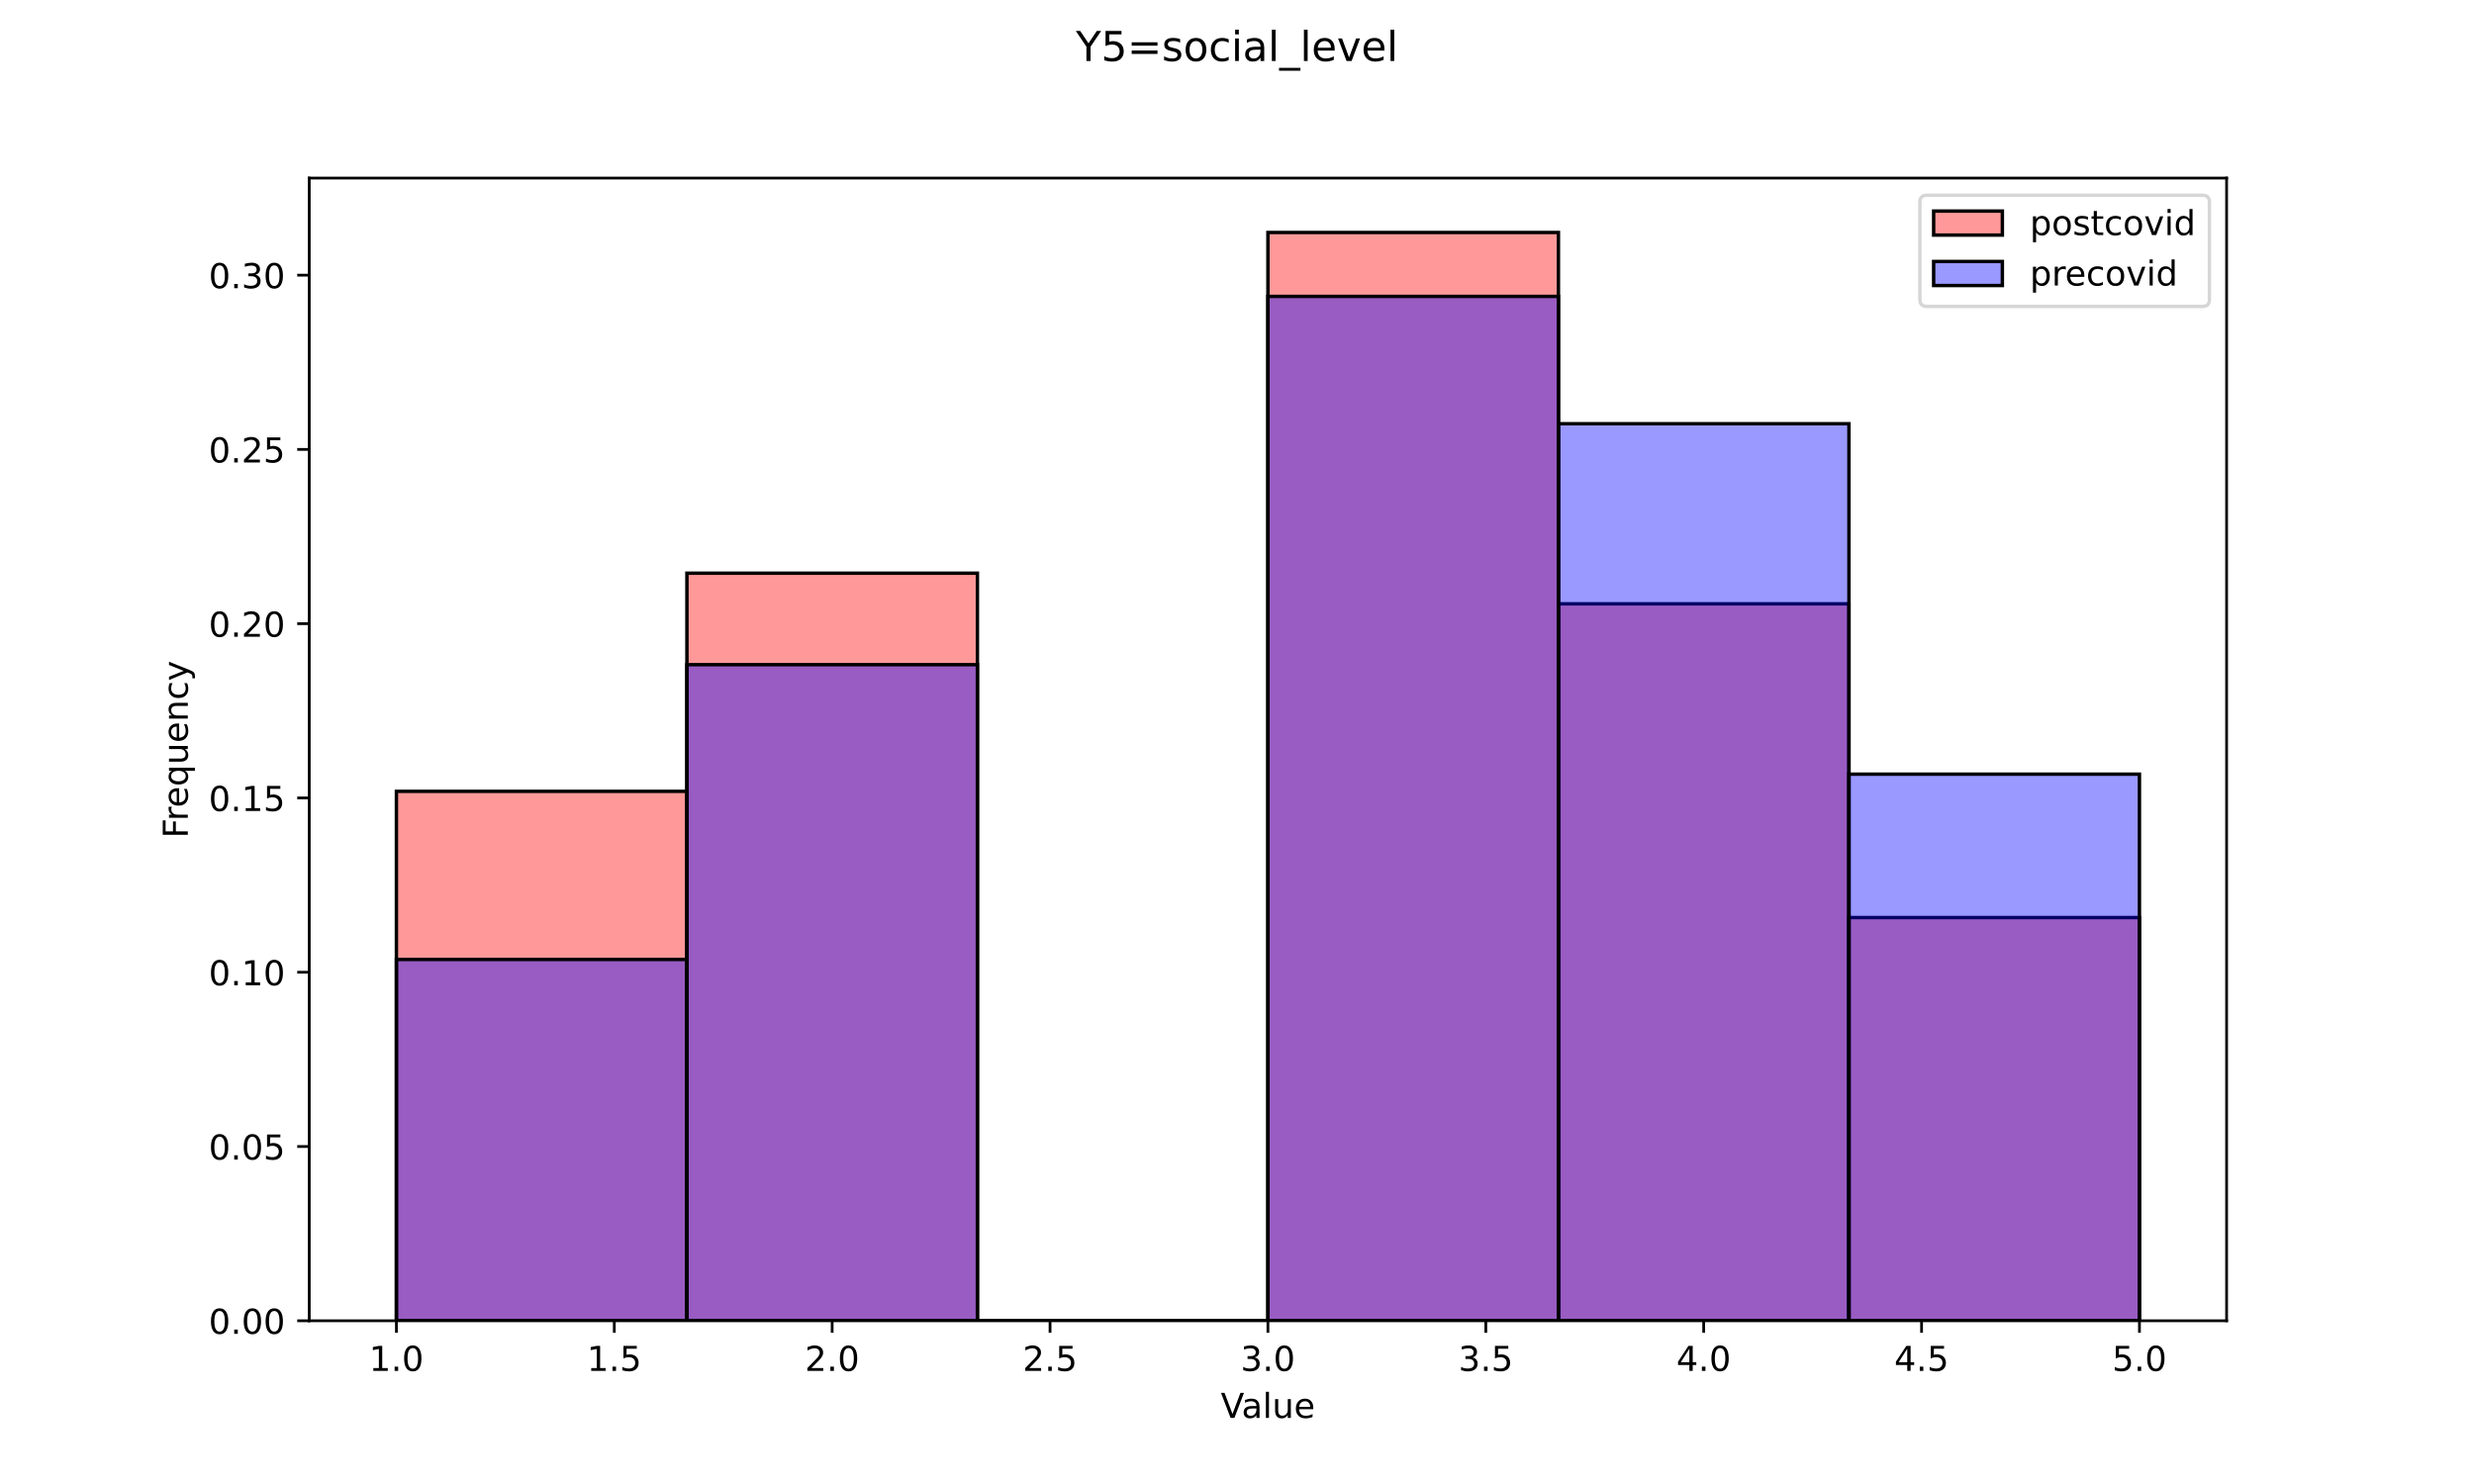
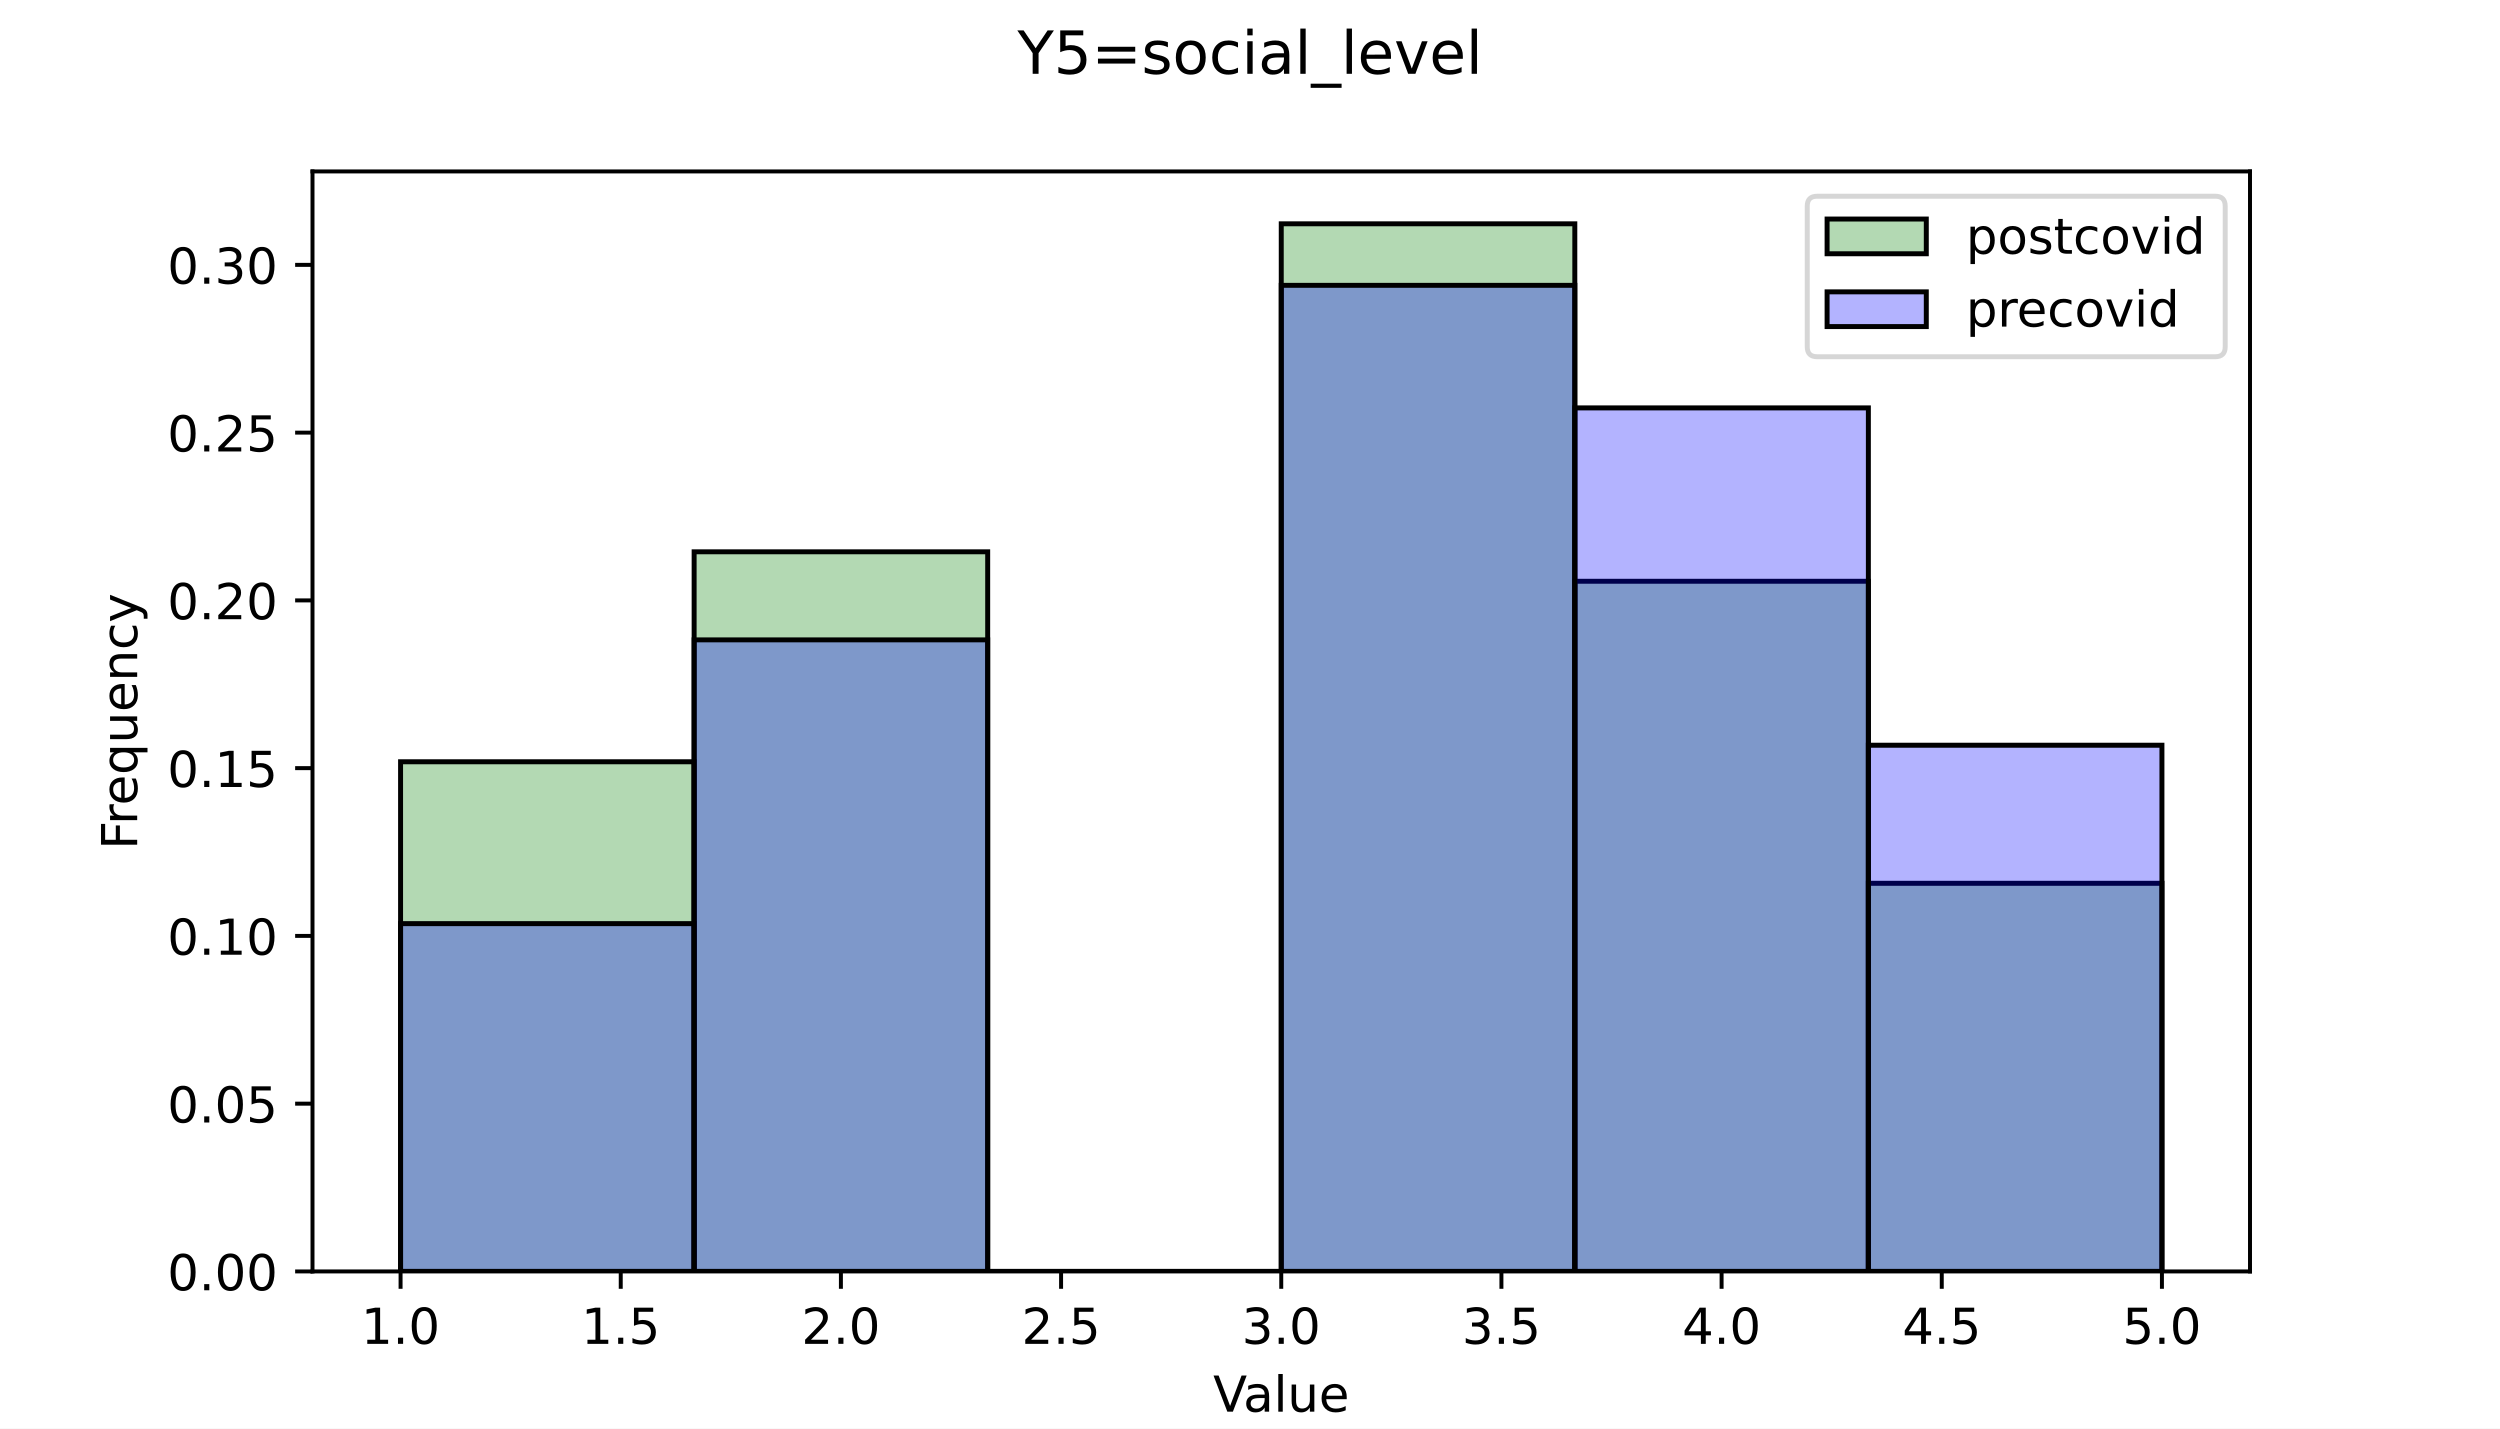
- <svg xmlns="http://www.w3.org/2000/svg" xmlns:xlink="http://www.w3.org/1999/xlink" width="720pt" height="432pt" viewBox="0 0 720 432" version="1.1">
+ <svg xmlns="http://www.w3.org/2000/svg" xmlns:xlink="http://www.w3.org/1999/xlink" width="504pt" height="288pt" viewBox="0 0 504 288" version="1.1">
  <defs>
    <style type="text/css">*{stroke-linejoin: round; stroke-linecap: butt}</style>
  </defs>
  <g id="figure_1">
    <g id="patch_1">
-       <path d="M 0 432  L 720 432  L 720 0  L 0 0  z " style="fill: #ffffff" />
+       <path d="M 0 288  L 504 288  L 504 0  L 0 0  z " style="fill: #ffffff" />
    </g>
    <g id="axes_1">
      <g id="patch_2">
-         <path d="M 90 384.48  L 648 384.48  L 648 51.84  L 90 51.84  z " style="fill: #ffffff" />
+         <path d="M 63 256.32  L 453.6 256.32  L 453.6 34.56  L 63 34.56  z " style="fill: #ffffff" />
      </g>
      <g id="patch_3">
-         <path d="M 115.364 384.48  L 199.909 384.48  L 199.909 230.361  L 115.364 230.361  z " clip-path="url(#pc166f13fcb)" style="fill: #ff0000; fill-opacity: 0.4; stroke: #000000; stroke-linejoin: miter" />
+         <path d="M 80.755 256.32  L 139.936 256.32  L 139.936 153.574  L 80.755 153.574  z " clip-path="url(#pd3f557ac2c)" style="fill: #008000; fill-opacity: 0.3; stroke: #000000; stroke-linejoin: miter" />
      </g>
      <g id="patch_4">
-         <path d="M 199.909 384.48  L 284.455 384.48  L 284.455 166.858  L 199.909 166.858  z " clip-path="url(#pc166f13fcb)" style="fill: #ff0000; fill-opacity: 0.4; stroke: #000000; stroke-linejoin: miter" />
+         <path d="M 139.936 256.32  L 199.118 256.32  L 199.118 111.239  L 139.936 111.239  z " clip-path="url(#pd3f557ac2c)" style="fill: #008000; fill-opacity: 0.3; stroke: #000000; stroke-linejoin: miter" />
      </g>
      <g id="patch_5">
-         <path d="M 284.455 384.48  L 369 384.48  L 369 384.48  L 284.455 384.48  z " clip-path="url(#pc166f13fcb)" style="fill: #ff0000; fill-opacity: 0.4; stroke: #000000; stroke-linejoin: miter" />
+         <path d="M 199.118 256.32  L 258.3 256.32  L 258.3 256.32  L 199.118 256.32  z " clip-path="url(#pd3f557ac2c)" style="fill: #008000; fill-opacity: 0.3; stroke: #000000; stroke-linejoin: miter" />
      </g>
      <g id="patch_6">
-         <path d="M 369 384.48  L 453.545 384.48  L 453.545 67.68  L 369 67.68  z " clip-path="url(#pc166f13fcb)" style="fill: #ff0000; fill-opacity: 0.4; stroke: #000000; stroke-linejoin: miter" />
+         <path d="M 258.3 256.32  L 317.482 256.32  L 317.482 45.12  L 258.3 45.12  z " clip-path="url(#pd3f557ac2c)" style="fill: #008000; fill-opacity: 0.3; stroke: #000000; stroke-linejoin: miter" />
      </g>
      <g id="patch_7">
-         <path d="M 453.545 384.48  L 538.091 384.48  L 538.091 175.777  L 453.545 175.777  z " clip-path="url(#pc166f13fcb)" style="fill: #ff0000; fill-opacity: 0.4; stroke: #000000; stroke-linejoin: miter" />
+         <path d="M 317.482 256.32  L 376.664 256.32  L 376.664 117.185  L 317.482 117.185  z " clip-path="url(#pd3f557ac2c)" style="fill: #008000; fill-opacity: 0.3; stroke: #000000; stroke-linejoin: miter" />
      </g>
      <g id="patch_8">
-         <path d="M 538.091 384.48  L 622.636 384.48  L 622.636 267.107  L 538.091 267.107  z " clip-path="url(#pc166f13fcb)" style="fill: #ff0000; fill-opacity: 0.4; stroke: #000000; stroke-linejoin: miter" />
+         <path d="M 376.664 256.32  L 435.845 256.32  L 435.845 178.071  L 376.664 178.071  z " clip-path="url(#pd3f557ac2c)" style="fill: #008000; fill-opacity: 0.3; stroke: #000000; stroke-linejoin: miter" />
      </g>
      <g id="patch_9">
-         <path d="M 115.364 384.48  L 199.909 384.48  L 199.909 279.304  L 115.364 279.304  z " clip-path="url(#pc166f13fcb)" style="fill: #0000ff; fill-opacity: 0.4; stroke: #000000; stroke-linejoin: miter" />
+         <path d="M 80.755 256.32  L 139.936 256.32  L 139.936 186.203  L 80.755 186.203  z " clip-path="url(#pd3f557ac2c)" style="fill: #0000ff; fill-opacity: 0.3; stroke: #000000; stroke-linejoin: miter" />
      </g>
      <g id="patch_10">
-         <path d="M 199.909 384.48  L 284.455 384.48  L 284.455 193.491  L 199.909 193.491  z " clip-path="url(#pc166f13fcb)" style="fill: #0000ff; fill-opacity: 0.4; stroke: #000000; stroke-linejoin: miter" />
+         <path d="M 139.936 256.32  L 199.118 256.32  L 199.118 128.994  L 139.936 128.994  z " clip-path="url(#pd3f557ac2c)" style="fill: #0000ff; fill-opacity: 0.3; stroke: #000000; stroke-linejoin: miter" />
      </g>
      <g id="patch_11">
-         <path d="M 284.455 384.48  L 369 384.48  L 369 384.48  L 284.455 384.48  z " clip-path="url(#pc166f13fcb)" style="fill: #0000ff; fill-opacity: 0.4; stroke: #000000; stroke-linejoin: miter" />
+         <path d="M 199.118 256.32  L 258.3 256.32  L 258.3 256.32  L 199.118 256.32  z " clip-path="url(#pd3f557ac2c)" style="fill: #0000ff; fill-opacity: 0.3; stroke: #000000; stroke-linejoin: miter" />
      </g>
      <g id="patch_12">
-         <path d="M 369 384.48  L 453.545 384.48  L 453.545 86.281  L 369 86.281  z " clip-path="url(#pc166f13fcb)" style="fill: #0000ff; fill-opacity: 0.4; stroke: #000000; stroke-linejoin: miter" />
+         <path d="M 258.3 256.32  L 317.482 256.32  L 317.482 57.52  L 258.3 57.52  z " clip-path="url(#pd3f557ac2c)" style="fill: #0000ff; fill-opacity: 0.3; stroke: #000000; stroke-linejoin: miter" />
      </g>
      <g id="patch_13">
-         <path d="M 453.545 384.48  L 538.091 384.48  L 538.091 123.348  L 453.545 123.348  z " clip-path="url(#pc166f13fcb)" style="fill: #0000ff; fill-opacity: 0.4; stroke: #000000; stroke-linejoin: miter" />
+         <path d="M 317.482 256.32  L 376.664 256.32  L 376.664 82.232  L 317.482 82.232  z " clip-path="url(#pd3f557ac2c)" style="fill: #0000ff; fill-opacity: 0.3; stroke: #000000; stroke-linejoin: miter" />
      </g>
      <g id="patch_14">
-         <path d="M 538.091 384.48  L 622.636 384.48  L 622.636 225.36  L 538.091 225.36  z " clip-path="url(#pc166f13fcb)" style="fill: #0000ff; fill-opacity: 0.4; stroke: #000000; stroke-linejoin: miter" />
+         <path d="M 376.664 256.32  L 435.845 256.32  L 435.845 150.24  L 376.664 150.24  z " clip-path="url(#pd3f557ac2c)" style="fill: #0000ff; fill-opacity: 0.3; stroke: #000000; stroke-linejoin: miter" />
      </g>
      <g id="matplotlib.axis_1">
        <g id="xtick_1">
          <g id="line2d_1">
            <defs>
-               <path id="m735ee8ca26" d="M 0 0  L 0 3.5  " style="stroke: #000000; stroke-width: 0.8" />
+               <path id="m11865e1d83" d="M 0 0  L 0 3.5  " style="stroke: #000000; stroke-width: 0.8" />
            </defs>
            <g>
-               <use xlink:href="#m735ee8ca26" x="115.364" y="384.48" style="stroke: #000000; stroke-width: 0.8" />
+               <use xlink:href="#m11865e1d83" x="80.755" y="256.32" style="stroke: #000000; stroke-width: 0.8" />
            </g>
          </g>
          <g id="text_1">
-             <g transform="translate(107.4121 399.0784) scale(0.1 -0.1)">
+             <g transform="translate(72.80298 270.9184) scale(0.1 -0.1)">
              <defs>
                <path id="DejaVuSans-31" d="M 794 531  L 1825 531  L 1825 4091  L 703 3866  L 703 4441  L 1819 4666  L 2450 4666  L 2450 531  L 3481 531  L 3481 0  L 794 0  L 794 531  z " transform="scale(0.015625)" />
                <path id="DejaVuSans-2e" d="M 684 794  L 1344 794  L 1344 0  L 684 0  L 684 794  z " transform="scale(0.015625)" />
                <path id="DejaVuSans-30" d="M 2034 4250  Q 1547 4250 1301 3770  Q 1056 3291 1056 2328  Q 1056 1369 1301 889  Q 1547 409 2034 409  Q 2525 409 2770 889  Q 3016 1369 3016 2328  Q 3016 3291 2770 3770  Q 2525 4250 2034 4250  z M 2034 4750  Q 2819 4750 3233 4129  Q 3647 3509 3647 2328  Q 3647 1150 3233 529  Q 2819 -91 2034 -91  Q 1250 -91 836 529  Q 422 1150 422 2328  Q 422 3509 836 4129  Q 1250 4750 2034 4750  z " transform="scale(0.015625)" />
              </defs>
              <use xlink:href="#DejaVuSans-31" />
              <use xlink:href="#DejaVuSans-2e" x="63.623" />
              <use xlink:href="#DejaVuSans-30" x="95.41" />
            </g>
          </g>
        </g>
        <g id="xtick_2">
          <g id="line2d_2">
            <g>
-               <use xlink:href="#m735ee8ca26" x="178.773" y="384.48" style="stroke: #000000; stroke-width: 0.8" />
+               <use xlink:href="#m11865e1d83" x="125.141" y="256.32" style="stroke: #000000; stroke-width: 0.8" />
            </g>
          </g>
          <g id="text_2">
-             <g transform="translate(170.8212 399.0784) scale(0.1 -0.1)">
+             <g transform="translate(117.1893 270.9184) scale(0.1 -0.1)">
              <defs>
                <path id="DejaVuSans-35" d="M 691 4666  L 3169 4666  L 3169 4134  L 1269 4134  L 1269 2991  Q 1406 3038 1543 3061  Q 1681 3084 1819 3084  Q 2600 3084 3056 2656  Q 3513 2228 3513 1497  Q 3513 744 3044 326  Q 2575 -91 1722 -91  Q 1428 -91 1123 -41  Q 819 9 494 109  L 494 744  Q 775 591 1075 516  Q 1375 441 1709 441  Q 2250 441 2565 725  Q 2881 1009 2881 1497  Q 2881 1984 2565 2268  Q 2250 2553 1709 2553  Q 1456 2553 1204 2497  Q 953 2441 691 2322  L 691 4666  z " transform="scale(0.015625)" />
              </defs>
              <use xlink:href="#DejaVuSans-31" />
              <use xlink:href="#DejaVuSans-2e" x="63.623" />
              <use xlink:href="#DejaVuSans-35" x="95.41" />
            </g>
          </g>
        </g>
        <g id="xtick_3">
          <g id="line2d_3">
            <g>
-               <use xlink:href="#m735ee8ca26" x="242.182" y="384.48" style="stroke: #000000; stroke-width: 0.8" />
+               <use xlink:href="#m11865e1d83" x="169.527" y="256.32" style="stroke: #000000; stroke-width: 0.8" />
            </g>
          </g>
          <g id="text_3">
-             <g transform="translate(234.2303 399.0784) scale(0.1 -0.1)">
+             <g transform="translate(161.5757 270.9184) scale(0.1 -0.1)">
              <defs>
                <path id="DejaVuSans-32" d="M 1228 531  L 3431 531  L 3431 0  L 469 0  L 469 531  Q 828 903 1448 1529  Q 2069 2156 2228 2338  Q 2531 2678 2651 2914  Q 2772 3150 2772 3378  Q 2772 3750 2511 3984  Q 2250 4219 1831 4219  Q 1534 4219 1204 4116  Q 875 4013 500 3803  L 500 4441  Q 881 4594 1212 4672  Q 1544 4750 1819 4750  Q 2544 4750 2975 4387  Q 3406 4025 3406 3419  Q 3406 3131 3298 2873  Q 3191 2616 2906 2266  Q 2828 2175 2409 1742  Q 1991 1309 1228 531  z " transform="scale(0.015625)" />
              </defs>
              <use xlink:href="#DejaVuSans-32" />
              <use xlink:href="#DejaVuSans-2e" x="63.623" />
              <use xlink:href="#DejaVuSans-30" x="95.41" />
            </g>
          </g>
        </g>
        <g id="xtick_4">
          <g id="line2d_4">
            <g>
-               <use xlink:href="#m735ee8ca26" x="305.591" y="384.48" style="stroke: #000000; stroke-width: 0.8" />
+               <use xlink:href="#m11865e1d83" x="213.914" y="256.32" style="stroke: #000000; stroke-width: 0.8" />
            </g>
          </g>
          <g id="text_4">
-             <g transform="translate(297.6393 399.0784) scale(0.1 -0.1)">
+             <g transform="translate(205.9621 270.9184) scale(0.1 -0.1)">
              <use xlink:href="#DejaVuSans-32" />
              <use xlink:href="#DejaVuSans-2e" x="63.623" />
              <use xlink:href="#DejaVuSans-35" x="95.41" />
            </g>
          </g>
        </g>
        <g id="xtick_5">
          <g id="line2d_5">
            <g>
-               <use xlink:href="#m735ee8ca26" x="369" y="384.48" style="stroke: #000000; stroke-width: 0.8" />
+               <use xlink:href="#m11865e1d83" x="258.3" y="256.32" style="stroke: #000000; stroke-width: 0.8" />
            </g>
          </g>
          <g id="text_5">
-             <g transform="translate(361.0484 399.0784) scale(0.1 -0.1)">
+             <g transform="translate(250.3484 270.9184) scale(0.1 -0.1)">
              <defs>
                <path id="DejaVuSans-33" d="M 2597 2516  Q 3050 2419 3304 2112  Q 3559 1806 3559 1356  Q 3559 666 3084 287  Q 2609 -91 1734 -91  Q 1441 -91 1130 -33  Q 819 25 488 141  L 488 750  Q 750 597 1062 519  Q 1375 441 1716 441  Q 2309 441 2620 675  Q 2931 909 2931 1356  Q 2931 1769 2642 2001  Q 2353 2234 1838 2234  L 1294 2234  L 1294 2753  L 1863 2753  Q 2328 2753 2575 2939  Q 2822 3125 2822 3475  Q 2822 3834 2567 4026  Q 2313 4219 1838 4219  Q 1578 4219 1281 4162  Q 984 4106 628 3988  L 628 4550  Q 988 4650 1302 4700  Q 1616 4750 1894 4750  Q 2613 4750 3031 4423  Q 3450 4097 3450 3541  Q 3450 3153 3228 2886  Q 3006 2619 2597 2516  z " transform="scale(0.015625)" />
              </defs>
              <use xlink:href="#DejaVuSans-33" />
              <use xlink:href="#DejaVuSans-2e" x="63.623" />
              <use xlink:href="#DejaVuSans-30" x="95.41" />
            </g>
          </g>
        </g>
        <g id="xtick_6">
          <g id="line2d_6">
            <g>
-               <use xlink:href="#m735ee8ca26" x="432.409" y="384.48" style="stroke: #000000; stroke-width: 0.8" />
+               <use xlink:href="#m11865e1d83" x="302.686" y="256.32" style="stroke: #000000; stroke-width: 0.8" />
            </g>
          </g>
          <g id="text_6">
-             <g transform="translate(424.4575 399.0784) scale(0.1 -0.1)">
+             <g transform="translate(294.7348 270.9184) scale(0.1 -0.1)">
              <use xlink:href="#DejaVuSans-33" />
              <use xlink:href="#DejaVuSans-2e" x="63.623" />
              <use xlink:href="#DejaVuSans-35" x="95.41" />
            </g>
          </g>
        </g>
        <g id="xtick_7">
          <g id="line2d_7">
            <g>
-               <use xlink:href="#m735ee8ca26" x="495.818" y="384.48" style="stroke: #000000; stroke-width: 0.8" />
+               <use xlink:href="#m11865e1d83" x="347.073" y="256.32" style="stroke: #000000; stroke-width: 0.8" />
            </g>
          </g>
          <g id="text_7">
-             <g transform="translate(487.8666 399.0784) scale(0.1 -0.1)">
+             <g transform="translate(339.1212 270.9184) scale(0.1 -0.1)">
              <defs>
                <path id="DejaVuSans-34" d="M 2419 4116  L 825 1625  L 2419 1625  L 2419 4116  z M 2253 4666  L 3047 4666  L 3047 1625  L 3713 1625  L 3713 1100  L 3047 1100  L 3047 0  L 2419 0  L 2419 1100  L 313 1100  L 313 1709  L 2253 4666  z " transform="scale(0.015625)" />
              </defs>
              <use xlink:href="#DejaVuSans-34" />
              <use xlink:href="#DejaVuSans-2e" x="63.623" />
              <use xlink:href="#DejaVuSans-30" x="95.41" />
            </g>
          </g>
        </g>
        <g id="xtick_8">
          <g id="line2d_8">
            <g>
-               <use xlink:href="#m735ee8ca26" x="559.227" y="384.48" style="stroke: #000000; stroke-width: 0.8" />
+               <use xlink:href="#m11865e1d83" x="391.459" y="256.32" style="stroke: #000000; stroke-width: 0.8" />
            </g>
          </g>
          <g id="text_8">
-             <g transform="translate(551.2757 399.0784) scale(0.1 -0.1)">
+             <g transform="translate(383.5075 270.9184) scale(0.1 -0.1)">
              <use xlink:href="#DejaVuSans-34" />
              <use xlink:href="#DejaVuSans-2e" x="63.623" />
              <use xlink:href="#DejaVuSans-35" x="95.41" />
            </g>
          </g>
        </g>
        <g id="xtick_9">
          <g id="line2d_9">
            <g>
-               <use xlink:href="#m735ee8ca26" x="622.636" y="384.48" style="stroke: #000000; stroke-width: 0.8" />
+               <use xlink:href="#m11865e1d83" x="435.845" y="256.32" style="stroke: #000000; stroke-width: 0.8" />
            </g>
          </g>
          <g id="text_9">
-             <g transform="translate(614.6848 399.0784) scale(0.1 -0.1)">
+             <g transform="translate(427.8939 270.9184) scale(0.1 -0.1)">
              <use xlink:href="#DejaVuSans-35" />
              <use xlink:href="#DejaVuSans-2e" x="63.623" />
              <use xlink:href="#DejaVuSans-30" x="95.41" />
            </g>
          </g>
        </g>
        <g id="text_10">
-           <g transform="translate(355.2688 412.7566) scale(0.1 -0.1)">
+           <g transform="translate(244.5687 284.5966) scale(0.1 -0.1)">
            <defs>
              <path id="DejaVuSans-56" d="M 1831 0  L 50 4666  L 709 4666  L 2188 738  L 3669 4666  L 4325 4666  L 2547 0  L 1831 0  z " transform="scale(0.015625)" />
              <path id="DejaVuSans-61" d="M 2194 1759  Q 1497 1759 1228 1600  Q 959 1441 959 1056  Q 959 750 1161 570  Q 1363 391 1709 391  Q 2188 391 2477 730  Q 2766 1069 2766 1631  L 2766 1759  L 2194 1759  z M 3341 1997  L 3341 0  L 2766 0  L 2766 531  Q 2569 213 2275 61  Q 1981 -91 1556 -91  Q 1019 -91 701 211  Q 384 513 384 1019  Q 384 1609 779 1909  Q 1175 2209 1959 2209  L 2766 2209  L 2766 2266  Q 2766 2663 2505 2880  Q 2244 3097 1772 3097  Q 1472 3097 1187 3025  Q 903 2953 641 2809  L 641 3341  Q 956 3463 1253 3523  Q 1550 3584 1831 3584  Q 2591 3584 2966 3190  Q 3341 2797 3341 1997  z " transform="scale(0.015625)" />
              <path id="DejaVuSans-6c" d="M 603 4863  L 1178 4863  L 1178 0  L 603 0  L 603 4863  z " transform="scale(0.015625)" />
              <path id="DejaVuSans-75" d="M 544 1381  L 544 3500  L 1119 3500  L 1119 1403  Q 1119 906 1312 657  Q 1506 409 1894 409  Q 2359 409 2629 706  Q 2900 1003 2900 1516  L 2900 3500  L 3475 3500  L 3475 0  L 2900 0  L 2900 538  Q 2691 219 2414 64  Q 2138 -91 1772 -91  Q 1169 -91 856 284  Q 544 659 544 1381  z M 1991 3584  L 1991 3584  z " transform="scale(0.015625)" />
              <path id="DejaVuSans-65" d="M 3597 1894  L 3597 1613  L 953 1613  Q 991 1019 1311 708  Q 1631 397 2203 397  Q 2534 397 2845 478  Q 3156 559 3463 722  L 3463 178  Q 3153 47 2828 -22  Q 2503 -91 2169 -91  Q 1331 -91 842 396  Q 353 884 353 1716  Q 353 2575 817 3079  Q 1281 3584 2069 3584  Q 2775 3584 3186 3129  Q 3597 2675 3597 1894  z M 3022 2063  Q 3016 2534 2758 2815  Q 2500 3097 2075 3097  Q 1594 3097 1305 2825  Q 1016 2553 972 2059  L 3022 2063  z " transform="scale(0.015625)" />
            </defs>
            <use xlink:href="#DejaVuSans-56" />
            <use xlink:href="#DejaVuSans-61" x="60.658" />
            <use xlink:href="#DejaVuSans-6c" x="121.938" />
            <use xlink:href="#DejaVuSans-75" x="149.721" />
            <use xlink:href="#DejaVuSans-65" x="213.1" />
          </g>
        </g>
      </g>
      <g id="matplotlib.axis_2">
        <g id="ytick_1">
          <g id="line2d_10">
            <defs>
-               <path id="m56d2be620f" d="M 0 0  L -3.5 0  " style="stroke: #000000; stroke-width: 0.8" />
+               <path id="m3ea797f5a8" d="M 0 0  L -3.5 0  " style="stroke: #000000; stroke-width: 0.8" />
            </defs>
            <g>
-               <use xlink:href="#m56d2be620f" x="90" y="384.48" style="stroke: #000000; stroke-width: 0.8" />
+               <use xlink:href="#m3ea797f5a8" x="63" y="256.32" style="stroke: #000000; stroke-width: 0.8" />
            </g>
          </g>
          <g id="text_11">
-             <g transform="translate(60.73438 388.2792) scale(0.1 -0.1)">
+             <g transform="translate(33.73438 260.1192) scale(0.1 -0.1)">
              <use xlink:href="#DejaVuSans-30" />
              <use xlink:href="#DejaVuSans-2e" x="63.623" />
              <use xlink:href="#DejaVuSans-30" x="95.41" />
              <use xlink:href="#DejaVuSans-30" x="159.033" />
            </g>
          </g>
        </g>
        <g id="ytick_2">
          <g id="line2d_11">
            <g>
-               <use xlink:href="#m56d2be620f" x="90" y="333.749" style="stroke: #000000; stroke-width: 0.8" />
+               <use xlink:href="#m3ea797f5a8" x="63" y="222.499" style="stroke: #000000; stroke-width: 0.8" />
            </g>
          </g>
          <g id="text_12">
-             <g transform="translate(60.73438 337.5484) scale(0.1 -0.1)">
+             <g transform="translate(33.73438 226.2987) scale(0.1 -0.1)">
              <use xlink:href="#DejaVuSans-30" />
              <use xlink:href="#DejaVuSans-2e" x="63.623" />
              <use xlink:href="#DejaVuSans-30" x="95.41" />
              <use xlink:href="#DejaVuSans-35" x="159.033" />
            </g>
          </g>
        </g>
        <g id="ytick_3">
          <g id="line2d_12">
            <g>
-               <use xlink:href="#m56d2be620f" x="90" y="283.018" style="stroke: #000000; stroke-width: 0.8" />
+               <use xlink:href="#m3ea797f5a8" x="63" y="188.679" style="stroke: #000000; stroke-width: 0.8" />
            </g>
          </g>
          <g id="text_13">
-             <g transform="translate(60.73438 286.8176) scale(0.1 -0.1)">
+             <g transform="translate(33.73438 192.4781) scale(0.1 -0.1)">
              <use xlink:href="#DejaVuSans-30" />
              <use xlink:href="#DejaVuSans-2e" x="63.623" />
              <use xlink:href="#DejaVuSans-31" x="95.41" />
              <use xlink:href="#DejaVuSans-30" x="159.033" />
            </g>
          </g>
        </g>
        <g id="ytick_4">
          <g id="line2d_13">
            <g>
-               <use xlink:href="#m56d2be620f" x="90" y="232.288" style="stroke: #000000; stroke-width: 0.8" />
+               <use xlink:href="#m3ea797f5a8" x="63" y="154.858" style="stroke: #000000; stroke-width: 0.8" />
            </g>
          </g>
          <g id="text_14">
-             <g transform="translate(60.73438 236.0868) scale(0.1 -0.1)">
+             <g transform="translate(33.73438 158.6576) scale(0.1 -0.1)">
              <use xlink:href="#DejaVuSans-30" />
              <use xlink:href="#DejaVuSans-2e" x="63.623" />
              <use xlink:href="#DejaVuSans-31" x="95.41" />
              <use xlink:href="#DejaVuSans-35" x="159.033" />
            </g>
          </g>
        </g>
        <g id="ytick_5">
          <g id="line2d_14">
            <g>
-               <use xlink:href="#m56d2be620f" x="90" y="181.557" style="stroke: #000000; stroke-width: 0.8" />
+               <use xlink:href="#m3ea797f5a8" x="63" y="121.038" style="stroke: #000000; stroke-width: 0.8" />
            </g>
          </g>
          <g id="text_15">
-             <g transform="translate(60.73438 185.356) scale(0.1 -0.1)">
+             <g transform="translate(33.73438 124.8371) scale(0.1 -0.1)">
              <use xlink:href="#DejaVuSans-30" />
              <use xlink:href="#DejaVuSans-2e" x="63.623" />
              <use xlink:href="#DejaVuSans-32" x="95.41" />
              <use xlink:href="#DejaVuSans-30" x="159.033" />
            </g>
          </g>
        </g>
        <g id="ytick_6">
          <g id="line2d_15">
            <g>
-               <use xlink:href="#m56d2be620f" x="90" y="130.826" style="stroke: #000000; stroke-width: 0.8" />
+               <use xlink:href="#m3ea797f5a8" x="63" y="87.217" style="stroke: #000000; stroke-width: 0.8" />
            </g>
          </g>
          <g id="text_16">
-             <g transform="translate(60.73438 134.6252) scale(0.1 -0.1)">
+             <g transform="translate(33.73438 91.01652) scale(0.1 -0.1)">
              <use xlink:href="#DejaVuSans-30" />
              <use xlink:href="#DejaVuSans-2e" x="63.623" />
              <use xlink:href="#DejaVuSans-32" x="95.41" />
              <use xlink:href="#DejaVuSans-35" x="159.033" />
            </g>
          </g>
        </g>
        <g id="ytick_7">
          <g id="line2d_16">
            <g>
-               <use xlink:href="#m56d2be620f" x="90" y="80.095" style="stroke: #000000; stroke-width: 0.8" />
+               <use xlink:href="#m3ea797f5a8" x="63" y="53.397" style="stroke: #000000; stroke-width: 0.8" />
            </g>
          </g>
          <g id="text_17">
-             <g transform="translate(60.73438 83.89435) scale(0.1 -0.1)">
+             <g transform="translate(33.73438 57.19598) scale(0.1 -0.1)">
              <use xlink:href="#DejaVuSans-30" />
              <use xlink:href="#DejaVuSans-2e" x="63.623" />
              <use xlink:href="#DejaVuSans-33" x="95.41" />
              <use xlink:href="#DejaVuSans-30" x="159.033" />
            </g>
          </g>
        </g>
        <g id="text_18">
-           <g transform="translate(54.65469 243.9897) rotate(-90) scale(0.1 -0.1)">
+           <g transform="translate(27.65469 171.2697) rotate(-90) scale(0.1 -0.1)">
            <defs>
              <path id="DejaVuSans-46" d="M 628 4666  L 3309 4666  L 3309 4134  L 1259 4134  L 1259 2759  L 3109 2759  L 3109 2228  L 1259 2228  L 1259 0  L 628 0  L 628 4666  z " transform="scale(0.015625)" />
              <path id="DejaVuSans-72" d="M 2631 2963  Q 2534 3019 2420 3045  Q 2306 3072 2169 3072  Q 1681 3072 1420 2755  Q 1159 2438 1159 1844  L 1159 0  L 581 0  L 581 3500  L 1159 3500  L 1159 2956  Q 1341 3275 1631 3429  Q 1922 3584 2338 3584  Q 2397 3584 2469 3576  Q 2541 3569 2628 3553  L 2631 2963  z " transform="scale(0.015625)" />
              <path id="DejaVuSans-71" d="M 947 1747  Q 947 1113 1208 752  Q 1469 391 1925 391  Q 2381 391 2643 752  Q 2906 1113 2906 1747  Q 2906 2381 2643 2742  Q 2381 3103 1925 3103  Q 1469 3103 1208 2742  Q 947 2381 947 1747  z M 2906 525  Q 2725 213 2448 61  Q 2172 -91 1784 -91  Q 1150 -91 751 415  Q 353 922 353 1747  Q 353 2572 751 3078  Q 1150 3584 1784 3584  Q 2172 3584 2448 3432  Q 2725 3281 2906 2969  L 2906 3500  L 3481 3500  L 3481 -1331  L 2906 -1331  L 2906 525  z " transform="scale(0.015625)" />
              <path id="DejaVuSans-6e" d="M 3513 2113  L 3513 0  L 2938 0  L 2938 2094  Q 2938 2591 2744 2837  Q 2550 3084 2163 3084  Q 1697 3084 1428 2787  Q 1159 2491 1159 1978  L 1159 0  L 581 0  L 581 3500  L 1159 3500  L 1159 2956  Q 1366 3272 1645 3428  Q 1925 3584 2291 3584  Q 2894 3584 3203 3211  Q 3513 2838 3513 2113  z " transform="scale(0.015625)" />
              <path id="DejaVuSans-63" d="M 3122 3366  L 3122 2828  Q 2878 2963 2633 3030  Q 2388 3097 2138 3097  Q 1578 3097 1268 2742  Q 959 2388 959 1747  Q 959 1106 1268 751  Q 1578 397 2138 397  Q 2388 397 2633 464  Q 2878 531 3122 666  L 3122 134  Q 2881 22 2623 -34  Q 2366 -91 2075 -91  Q 1284 -91 818 406  Q 353 903 353 1747  Q 353 2603 823 3093  Q 1294 3584 2113 3584  Q 2378 3584 2631 3529  Q 2884 3475 3122 3366  z " transform="scale(0.015625)" />
              <path id="DejaVuSans-79" d="M 2059 -325  Q 1816 -950 1584 -1140  Q 1353 -1331 966 -1331  L 506 -1331  L 506 -850  L 844 -850  Q 1081 -850 1212 -737  Q 1344 -625 1503 -206  L 1606 56  L 191 3500  L 800 3500  L 1894 763  L 2988 3500  L 3597 3500  L 2059 -325  z " transform="scale(0.015625)" />
            </defs>
            <use xlink:href="#DejaVuSans-46" />
            <use xlink:href="#DejaVuSans-72" x="50.27" />
            <use xlink:href="#DejaVuSans-65" x="89.133" />
            <use xlink:href="#DejaVuSans-71" x="150.656" />
            <use xlink:href="#DejaVuSans-75" x="214.133" />
            <use xlink:href="#DejaVuSans-65" x="277.512" />
            <use xlink:href="#DejaVuSans-6e" x="339.035" />
            <use xlink:href="#DejaVuSans-63" x="402.414" />
            <use xlink:href="#DejaVuSans-79" x="457.395" />
          </g>
        </g>
      </g>
      <g id="patch_15">
-         <path d="M 90 384.48  L 90 51.84  " style="fill: none; stroke: #000000; stroke-width: 0.8; stroke-linejoin: miter; stroke-linecap: square" />
+         <path d="M 63 256.32  L 63 34.56  " style="fill: none; stroke: #000000; stroke-width: 0.8; stroke-linejoin: miter; stroke-linecap: square" />
      </g>
      <g id="patch_16">
-         <path d="M 648 384.48  L 648 51.84  " style="fill: none; stroke: #000000; stroke-width: 0.8; stroke-linejoin: miter; stroke-linecap: square" />
+         <path d="M 453.6 256.32  L 453.6 34.56  " style="fill: none; stroke: #000000; stroke-width: 0.8; stroke-linejoin: miter; stroke-linecap: square" />
      </g>
      <g id="patch_17">
-         <path d="M 90 384.48  L 648 384.48  " style="fill: none; stroke: #000000; stroke-width: 0.8; stroke-linejoin: miter; stroke-linecap: square" />
+         <path d="M 63 256.32  L 453.6 256.32  " style="fill: none; stroke: #000000; stroke-width: 0.8; stroke-linejoin: miter; stroke-linecap: square" />
      </g>
      <g id="patch_18">
-         <path d="M 90 51.84  L 648 51.84  " style="fill: none; stroke: #000000; stroke-width: 0.8; stroke-linejoin: miter; stroke-linecap: square" />
+         <path d="M 63 34.56  L 453.6 34.56  " style="fill: none; stroke: #000000; stroke-width: 0.8; stroke-linejoin: miter; stroke-linecap: square" />
      </g>
      <g id="legend_1">
        <g id="patch_19">
-           <path d="M 560.741 89.196  L 641 89.196  Q 643 89.196 643 87.196  L 643 58.84  Q 643 56.84 641 56.84  L 560.741 56.84  Q 558.741 56.84 558.741 58.84  L 558.741 87.196  Q 558.741 89.196 560.741 89.196  z " style="fill: #ffffff; opacity: 0.8; stroke: #cccccc; stroke-linejoin: miter" />
+           <path d="M 366.341 71.916  L 446.6 71.916  Q 448.6 71.916 448.6 69.916  L 448.6 41.56  Q 448.6 39.56 446.6 39.56  L 366.341 39.56  Q 364.341 39.56 364.341 41.56  L 364.341 69.916  Q 364.341 71.916 366.341 71.916  z " style="fill: #ffffff; opacity: 0.8; stroke: #cccccc; stroke-linejoin: miter" />
        </g>
        <g id="patch_20">
-           <path d="M 562.741 68.438  L 582.741 68.438  L 582.741 61.438  L 562.741 61.438  z " style="fill: #ff0000; fill-opacity: 0.4; stroke: #000000; stroke-linejoin: miter" />
+           <path d="M 368.341 51.158  L 388.341 51.158  L 388.341 44.158  L 368.341 44.158  z " style="fill: #008000; fill-opacity: 0.3; stroke: #000000; stroke-linejoin: miter" />
        </g>
        <g id="text_19">
-           <g transform="translate(590.7406 68.43844) scale(0.1 -0.1)">
+           <g transform="translate(396.3406 51.15844) scale(0.1 -0.1)">
            <defs>
              <path id="DejaVuSans-70" d="M 1159 525  L 1159 -1331  L 581 -1331  L 581 3500  L 1159 3500  L 1159 2969  Q 1341 3281 1617 3432  Q 1894 3584 2278 3584  Q 2916 3584 3314 3078  Q 3713 2572 3713 1747  Q 3713 922 3314 415  Q 2916 -91 2278 -91  Q 1894 -91 1617 61  Q 1341 213 1159 525  z M 3116 1747  Q 3116 2381 2855 2742  Q 2594 3103 2138 3103  Q 1681 3103 1420 2742  Q 1159 2381 1159 1747  Q 1159 1113 1420 752  Q 1681 391 2138 391  Q 2594 391 2855 752  Q 3116 1113 3116 1747  z " transform="scale(0.015625)" />
              <path id="DejaVuSans-6f" d="M 1959 3097  Q 1497 3097 1228 2736  Q 959 2375 959 1747  Q 959 1119 1226 758  Q 1494 397 1959 397  Q 2419 397 2687 759  Q 2956 1122 2956 1747  Q 2956 2369 2687 2733  Q 2419 3097 1959 3097  z M 1959 3584  Q 2709 3584 3137 3096  Q 3566 2609 3566 1747  Q 3566 888 3137 398  Q 2709 -91 1959 -91  Q 1206 -91 779 398  Q 353 888 353 1747  Q 353 2609 779 3096  Q 1206 3584 1959 3584  z " transform="scale(0.015625)" />
              <path id="DejaVuSans-73" d="M 2834 3397  L 2834 2853  Q 2591 2978 2328 3040  Q 2066 3103 1784 3103  Q 1356 3103 1142 2972  Q 928 2841 928 2578  Q 928 2378 1081 2264  Q 1234 2150 1697 2047  L 1894 2003  Q 2506 1872 2764 1633  Q 3022 1394 3022 966  Q 3022 478 2636 193  Q 2250 -91 1575 -91  Q 1294 -91 989 -36  Q 684 19 347 128  L 347 722  Q 666 556 975 473  Q 1284 391 1588 391  Q 1994 391 2212 530  Q 2431 669 2431 922  Q 2431 1156 2273 1281  Q 2116 1406 1581 1522  L 1381 1569  Q 847 1681 609 1914  Q 372 2147 372 2553  Q 372 3047 722 3315  Q 1072 3584 1716 3584  Q 2034 3584 2315 3537  Q 2597 3491 2834 3397  z " transform="scale(0.015625)" />
              <path id="DejaVuSans-74" d="M 1172 4494  L 1172 3500  L 2356 3500  L 2356 3053  L 1172 3053  L 1172 1153  Q 1172 725 1289 603  Q 1406 481 1766 481  L 2356 481  L 2356 0  L 1766 0  Q 1100 0 847 248  Q 594 497 594 1153  L 594 3053  L 172 3053  L 172 3500  L 594 3500  L 594 4494  L 1172 4494  z " transform="scale(0.015625)" />
              <path id="DejaVuSans-76" d="M 191 3500  L 800 3500  L 1894 563  L 2988 3500  L 3597 3500  L 2284 0  L 1503 0  L 191 3500  z " transform="scale(0.015625)" />
              <path id="DejaVuSans-69" d="M 603 3500  L 1178 3500  L 1178 0  L 603 0  L 603 3500  z M 603 4863  L 1178 4863  L 1178 4134  L 603 4134  L 603 4863  z " transform="scale(0.015625)" />
              <path id="DejaVuSans-64" d="M 2906 2969  L 2906 4863  L 3481 4863  L 3481 0  L 2906 0  L 2906 525  Q 2725 213 2448 61  Q 2172 -91 1784 -91  Q 1150 -91 751 415  Q 353 922 353 1747  Q 353 2572 751 3078  Q 1150 3584 1784 3584  Q 2172 3584 2448 3432  Q 2725 3281 2906 2969  z M 947 1747  Q 947 1113 1208 752  Q 1469 391 1925 391  Q 2381 391 2643 752  Q 2906 1113 2906 1747  Q 2906 2381 2643 2742  Q 2381 3103 1925 3103  Q 1469 3103 1208 2742  Q 947 2381 947 1747  z " transform="scale(0.015625)" />
            </defs>
            <use xlink:href="#DejaVuSans-70" />
            <use xlink:href="#DejaVuSans-6f" x="63.477" />
            <use xlink:href="#DejaVuSans-73" x="124.658" />
            <use xlink:href="#DejaVuSans-74" x="176.758" />
            <use xlink:href="#DejaVuSans-63" x="215.967" />
            <use xlink:href="#DejaVuSans-6f" x="270.947" />
            <use xlink:href="#DejaVuSans-76" x="332.129" />
            <use xlink:href="#DejaVuSans-69" x="391.309" />
            <use xlink:href="#DejaVuSans-64" x="419.092" />
          </g>
        </g>
        <g id="patch_21">
-           <path d="M 562.741 83.117  L 582.741 83.117  L 582.741 76.117  L 562.741 76.117  z " style="fill: #0000ff; fill-opacity: 0.4; stroke: #000000; stroke-linejoin: miter" />
+           <path d="M 368.341 65.837  L 388.341 65.837  L 388.341 58.837  L 368.341 58.837  z " style="fill: #0000ff; fill-opacity: 0.3; stroke: #000000; stroke-linejoin: miter" />
        </g>
        <g id="text_20">
-           <g transform="translate(590.7406 83.11656) scale(0.1 -0.1)">
+           <g transform="translate(396.3406 65.83656) scale(0.1 -0.1)">
            <use xlink:href="#DejaVuSans-70" />
            <use xlink:href="#DejaVuSans-72" x="63.477" />
            <use xlink:href="#DejaVuSans-65" x="102.34" />
            <use xlink:href="#DejaVuSans-63" x="163.863" />
            <use xlink:href="#DejaVuSans-6f" x="218.844" />
            <use xlink:href="#DejaVuSans-76" x="280.025" />
            <use xlink:href="#DejaVuSans-69" x="339.205" />
            <use xlink:href="#DejaVuSans-64" x="366.988" />
          </g>
        </g>
      </g>
    </g>
    <g id="text_21">
-       <g transform="translate(313.1147 17.75812) scale(0.12 -0.12)">
+       <g transform="translate(205.1147 14.87813) scale(0.12 -0.12)">
        <defs>
          <path id="DejaVuSans-59" d="M -13 4666  L 666 4666  L 1959 2747  L 3244 4666  L 3922 4666  L 2272 2222  L 2272 0  L 1638 0  L 1638 2222  L -13 4666  z " transform="scale(0.015625)" />
          <path id="DejaVuSans-3d" d="M 678 2906  L 4684 2906  L 4684 2381  L 678 2381  L 678 2906  z M 678 1631  L 4684 1631  L 4684 1100  L 678 1100  L 678 1631  z " transform="scale(0.015625)" />
          <path id="DejaVuSans-5f" d="M 3263 -1063  L 3263 -1509  L -63 -1509  L -63 -1063  L 3263 -1063  z " transform="scale(0.015625)" />
        </defs>
        <use xlink:href="#DejaVuSans-59" />
        <use xlink:href="#DejaVuSans-35" x="61.084" />
        <use xlink:href="#DejaVuSans-3d" x="124.707" />
        <use xlink:href="#DejaVuSans-73" x="208.496" />
        <use xlink:href="#DejaVuSans-6f" x="260.596" />
        <use xlink:href="#DejaVuSans-63" x="321.777" />
        <use xlink:href="#DejaVuSans-69" x="376.758" />
        <use xlink:href="#DejaVuSans-61" x="404.541" />
        <use xlink:href="#DejaVuSans-6c" x="465.82" />
        <use xlink:href="#DejaVuSans-5f" x="493.604" />
        <use xlink:href="#DejaVuSans-6c" x="543.604" />
        <use xlink:href="#DejaVuSans-65" x="571.387" />
        <use xlink:href="#DejaVuSans-76" x="632.91" />
        <use xlink:href="#DejaVuSans-65" x="692.09" />
        <use xlink:href="#DejaVuSans-6c" x="753.613" />
      </g>
    </g>
  </g>
  <defs>
-     <clipPath id="pc166f13fcb">
-       <rect x="90" y="51.84" width="558" height="332.64" />
+     <clipPath id="pd3f557ac2c">
+       <rect x="63" y="34.56" width="390.6" height="221.76" />
    </clipPath>
  </defs>
</svg>
